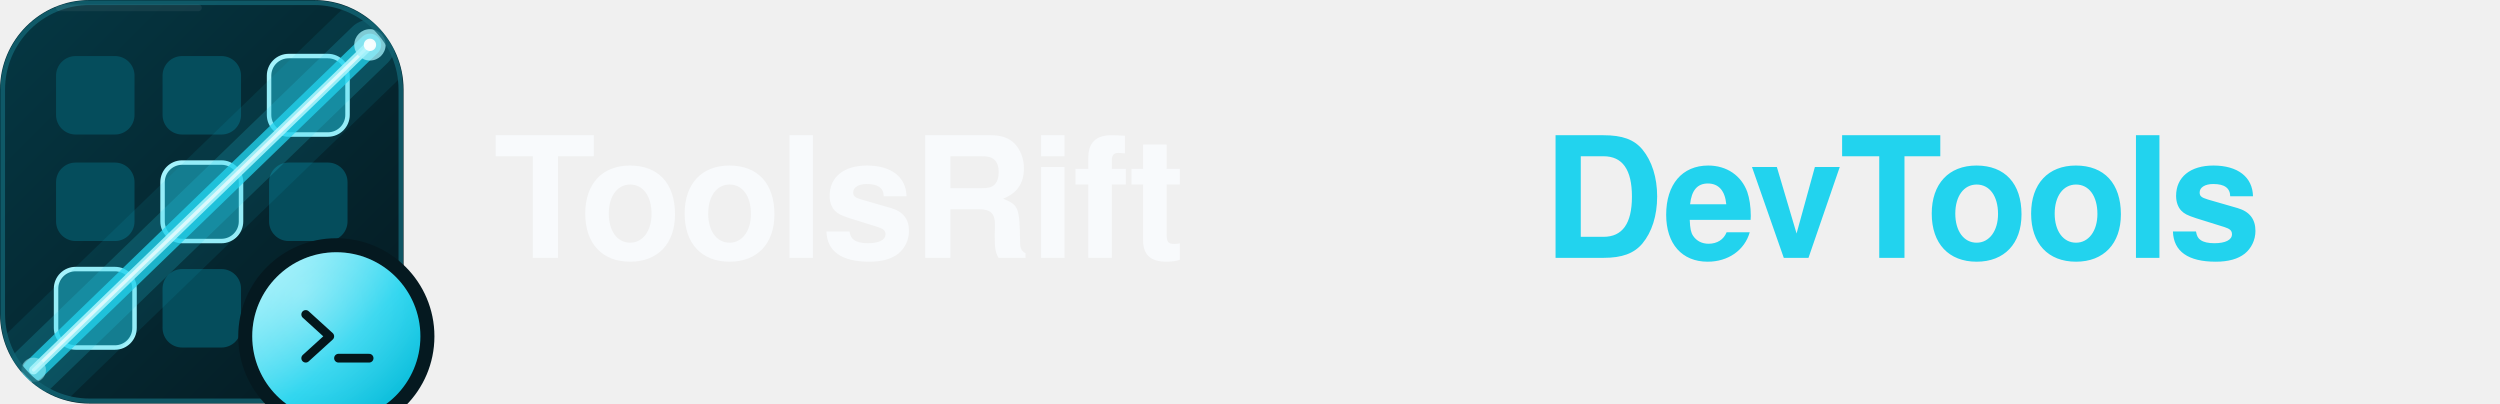
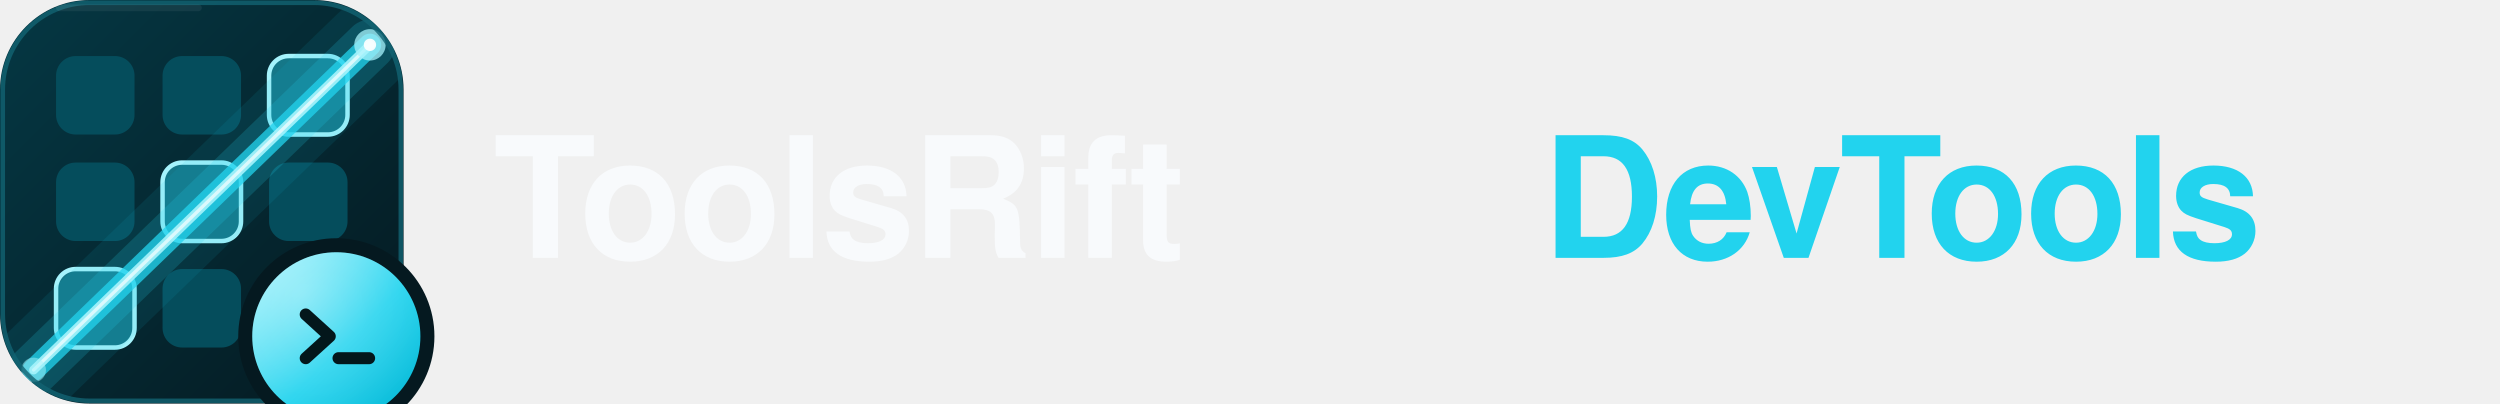
<svg xmlns="http://www.w3.org/2000/svg" viewBox="0 0 446 72" width="446" height="72" role="img" aria-label="ToolsRift DevTools">
  <g>
    <defs>
      <linearGradient id="l-bg" x1="0" y1="0" x2="1" y2="1">
        <stop offset="0" stop-color="#053844" />
        <stop offset="1" stop-color="#051920" />
      </linearGradient>
      <linearGradient id="l-cg" x1="0" y1="0" x2="1" y2="1">
        <stop offset="0" stop-color="#A5F3FC" />
        <stop offset="0.55" stop-color="#22D3EE" />
        <stop offset="1" stop-color="#06B6D4" />
      </linearGradient>
      <radialGradient id="l-hl" cx="0.3" cy="0.25" r="0.8">
        <stop offset="0" stop-color="#fff" stop-opacity="0.3" />
        <stop offset="1" stop-color="#fff" stop-opacity="0" />
      </radialGradient>
      <clipPath id="l-c">
        <rect width="72.00" height="72.00" rx="16.00" />
      </clipPath>
    </defs>
    <rect width="72.00" height="72.00" rx="16.00" fill="url(#l-bg)" />
    <g clip-path="url(#l-c)">
      <rect x="10.00" y="10.00" width="14.00" height="14.00" rx="3.50" fill="#054d5c" />
      <rect x="29.00" y="10.00" width="14.00" height="14.00" rx="3.50" fill="#054d5c" />
      <rect x="48.00" y="10.00" width="14.00" height="14.00" rx="3.50" fill="#054d5c" />
      <rect x="10.00" y="29.00" width="14.00" height="14.00" rx="3.50" fill="#054d5c" />
      <rect x="29.00" y="29.00" width="14.00" height="14.00" rx="3.50" fill="#054d5c" />
      <rect x="48.00" y="29.00" width="14.00" height="14.00" rx="3.50" fill="#054d5c" />
      <rect x="10.00" y="48.00" width="14.00" height="14.00" rx="3.50" fill="#054d5c" />
      <rect x="29.00" y="48.00" width="14.00" height="14.00" rx="3.50" fill="#054d5c" />
      <rect x="48.00" y="48.00" width="14.00" height="14.00" rx="3.50" fill="#054d5c" />
      <rect x="48.00" y="10.00" width="14.00" height="14.00" rx="3.50" fill="#157788" stroke="#A5F3FC" stroke-width="0.80" />
      <rect x="29.00" y="29.00" width="14.00" height="14.00" rx="3.50" fill="#157788" stroke="#A5F3FC" stroke-width="0.80" />
      <rect x="10.00" y="48.00" width="14.00" height="14.00" rx="3.50" fill="#157788" stroke="#A5F3FC" stroke-width="0.80" />
      <g class="tr-rift">
        <line x1="66.00" y1="8.00" x2="6.00" y2="66.00" stroke="#06B6D4" stroke-width="16.00" stroke-linecap="round" opacity="0.1" />
        <line x1="66.00" y1="8.00" x2="6.00" y2="66.00" stroke="#22D3EE" stroke-width="9.00" stroke-linecap="round" opacity="0.18" />
        <line x1="66.00" y1="8.00" x2="6.00" y2="66.00" stroke="#22D3EE" stroke-width="4.00" stroke-linecap="round" opacity="0.75" />
        <line x1="66.00" y1="8.00" x2="6.00" y2="66.00" stroke="#A5F3FC" stroke-width="1.60" stroke-linecap="round" opacity="0.9" />
        <line x1="66.00" y1="8.00" x2="6.00" y2="66.00" stroke="#FFFFFF" stroke-width="0.60" stroke-linecap="round" opacity="0.65" />
      </g>
      <circle cx="66.00" cy="8.00" r="2.80" fill="#A5F3FC" opacity="0.75" />
      <circle cx="66.00" cy="8.00" r="1.10" fill="#fff" opacity="0.9" />
      <circle cx="6.00" cy="66.00" r="2.20" fill="#A5F3FC" opacity="0.5" />
    </g>
    <rect x="0.50" y="0.50" width="71.00" height="71.00" rx="15.50" fill="none" stroke="#126372" stroke-width="0.80" opacity="0.8" />
    <rect x="10.00" y="0.80" width="26.00" height="1.20" rx="0.60" fill="#fff" opacity="0.06" />
    <circle cx="60.00" cy="60.00" r="17.50" fill="#051920" />
    <circle cx="60.00" cy="60.00" r="15.00" fill="url(#l-cg)" />
    <circle cx="60.00" cy="60.00" r="15.00" fill="url(#l-hl)" />
    <g transform="translate(50.25 50.25) scale(0.195)" color="#03171B">
-       <path d="M22 30l22 20-22 20" fill="none" stroke="currentColor" stroke-width="8" stroke-linecap="round" stroke-linejoin="round" />
-       <path d="M52 70h28" fill="none" stroke="currentColor" stroke-width="8" stroke-linecap="round" stroke-linejoin="round" />
+       <path d="M22 30l22 20-22 20" fill="none" stroke="currentColor" stroke-width="11" stroke-linecap="round" stroke-linejoin="round" />
+       <path d="M52 70h28" fill="none" stroke="currentColor" stroke-width="11" stroke-linecap="round" stroke-linejoin="round" />
    </g>
  </g>
  <text x="88" y="46" font-family="Sora, 'Segoe UI', system-ui, -apple-system, Helvetica, Arial, sans-serif" font-weight="800" font-size="30" letter-spacing="-0.6" fill="#F8FAFC">ToolsRift</text>
  <text x="275.2" y="46" font-family="Sora, 'Segoe UI', system-ui, -apple-system, Helvetica, Arial, sans-serif" font-weight="800" font-size="30" letter-spacing="-0.6" fill="#22D3EE">DevTools</text>
</svg>
